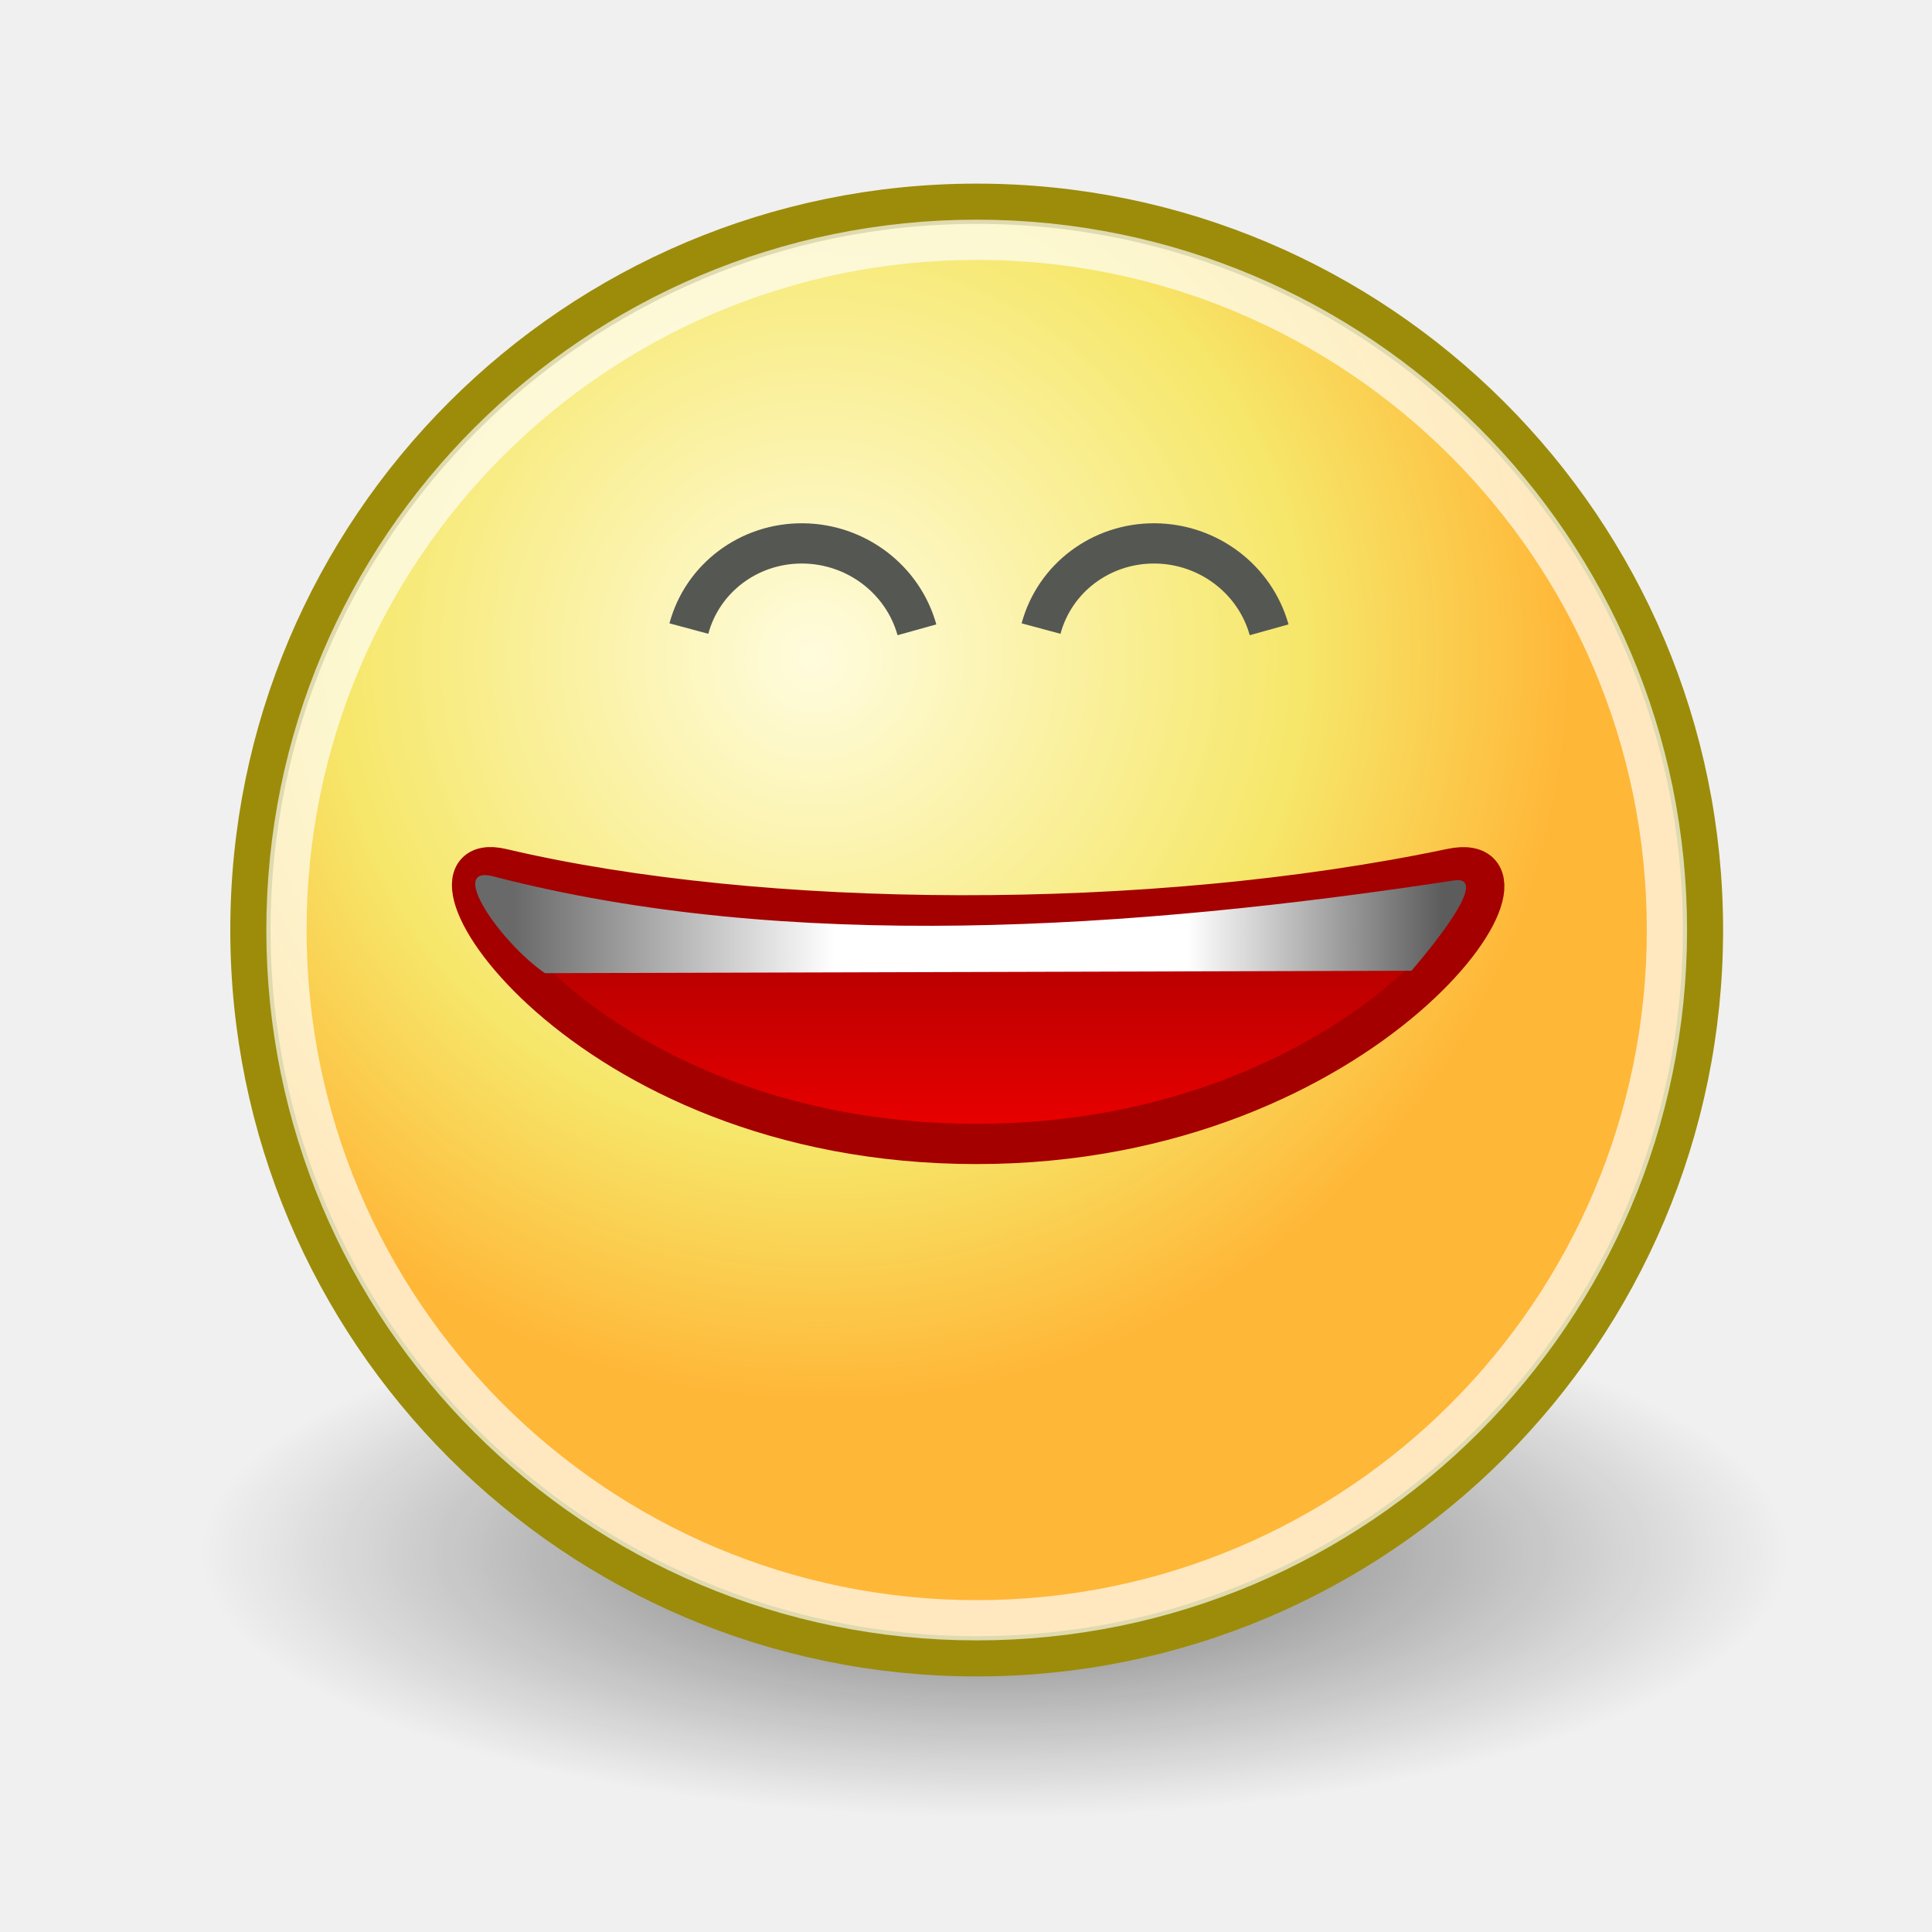
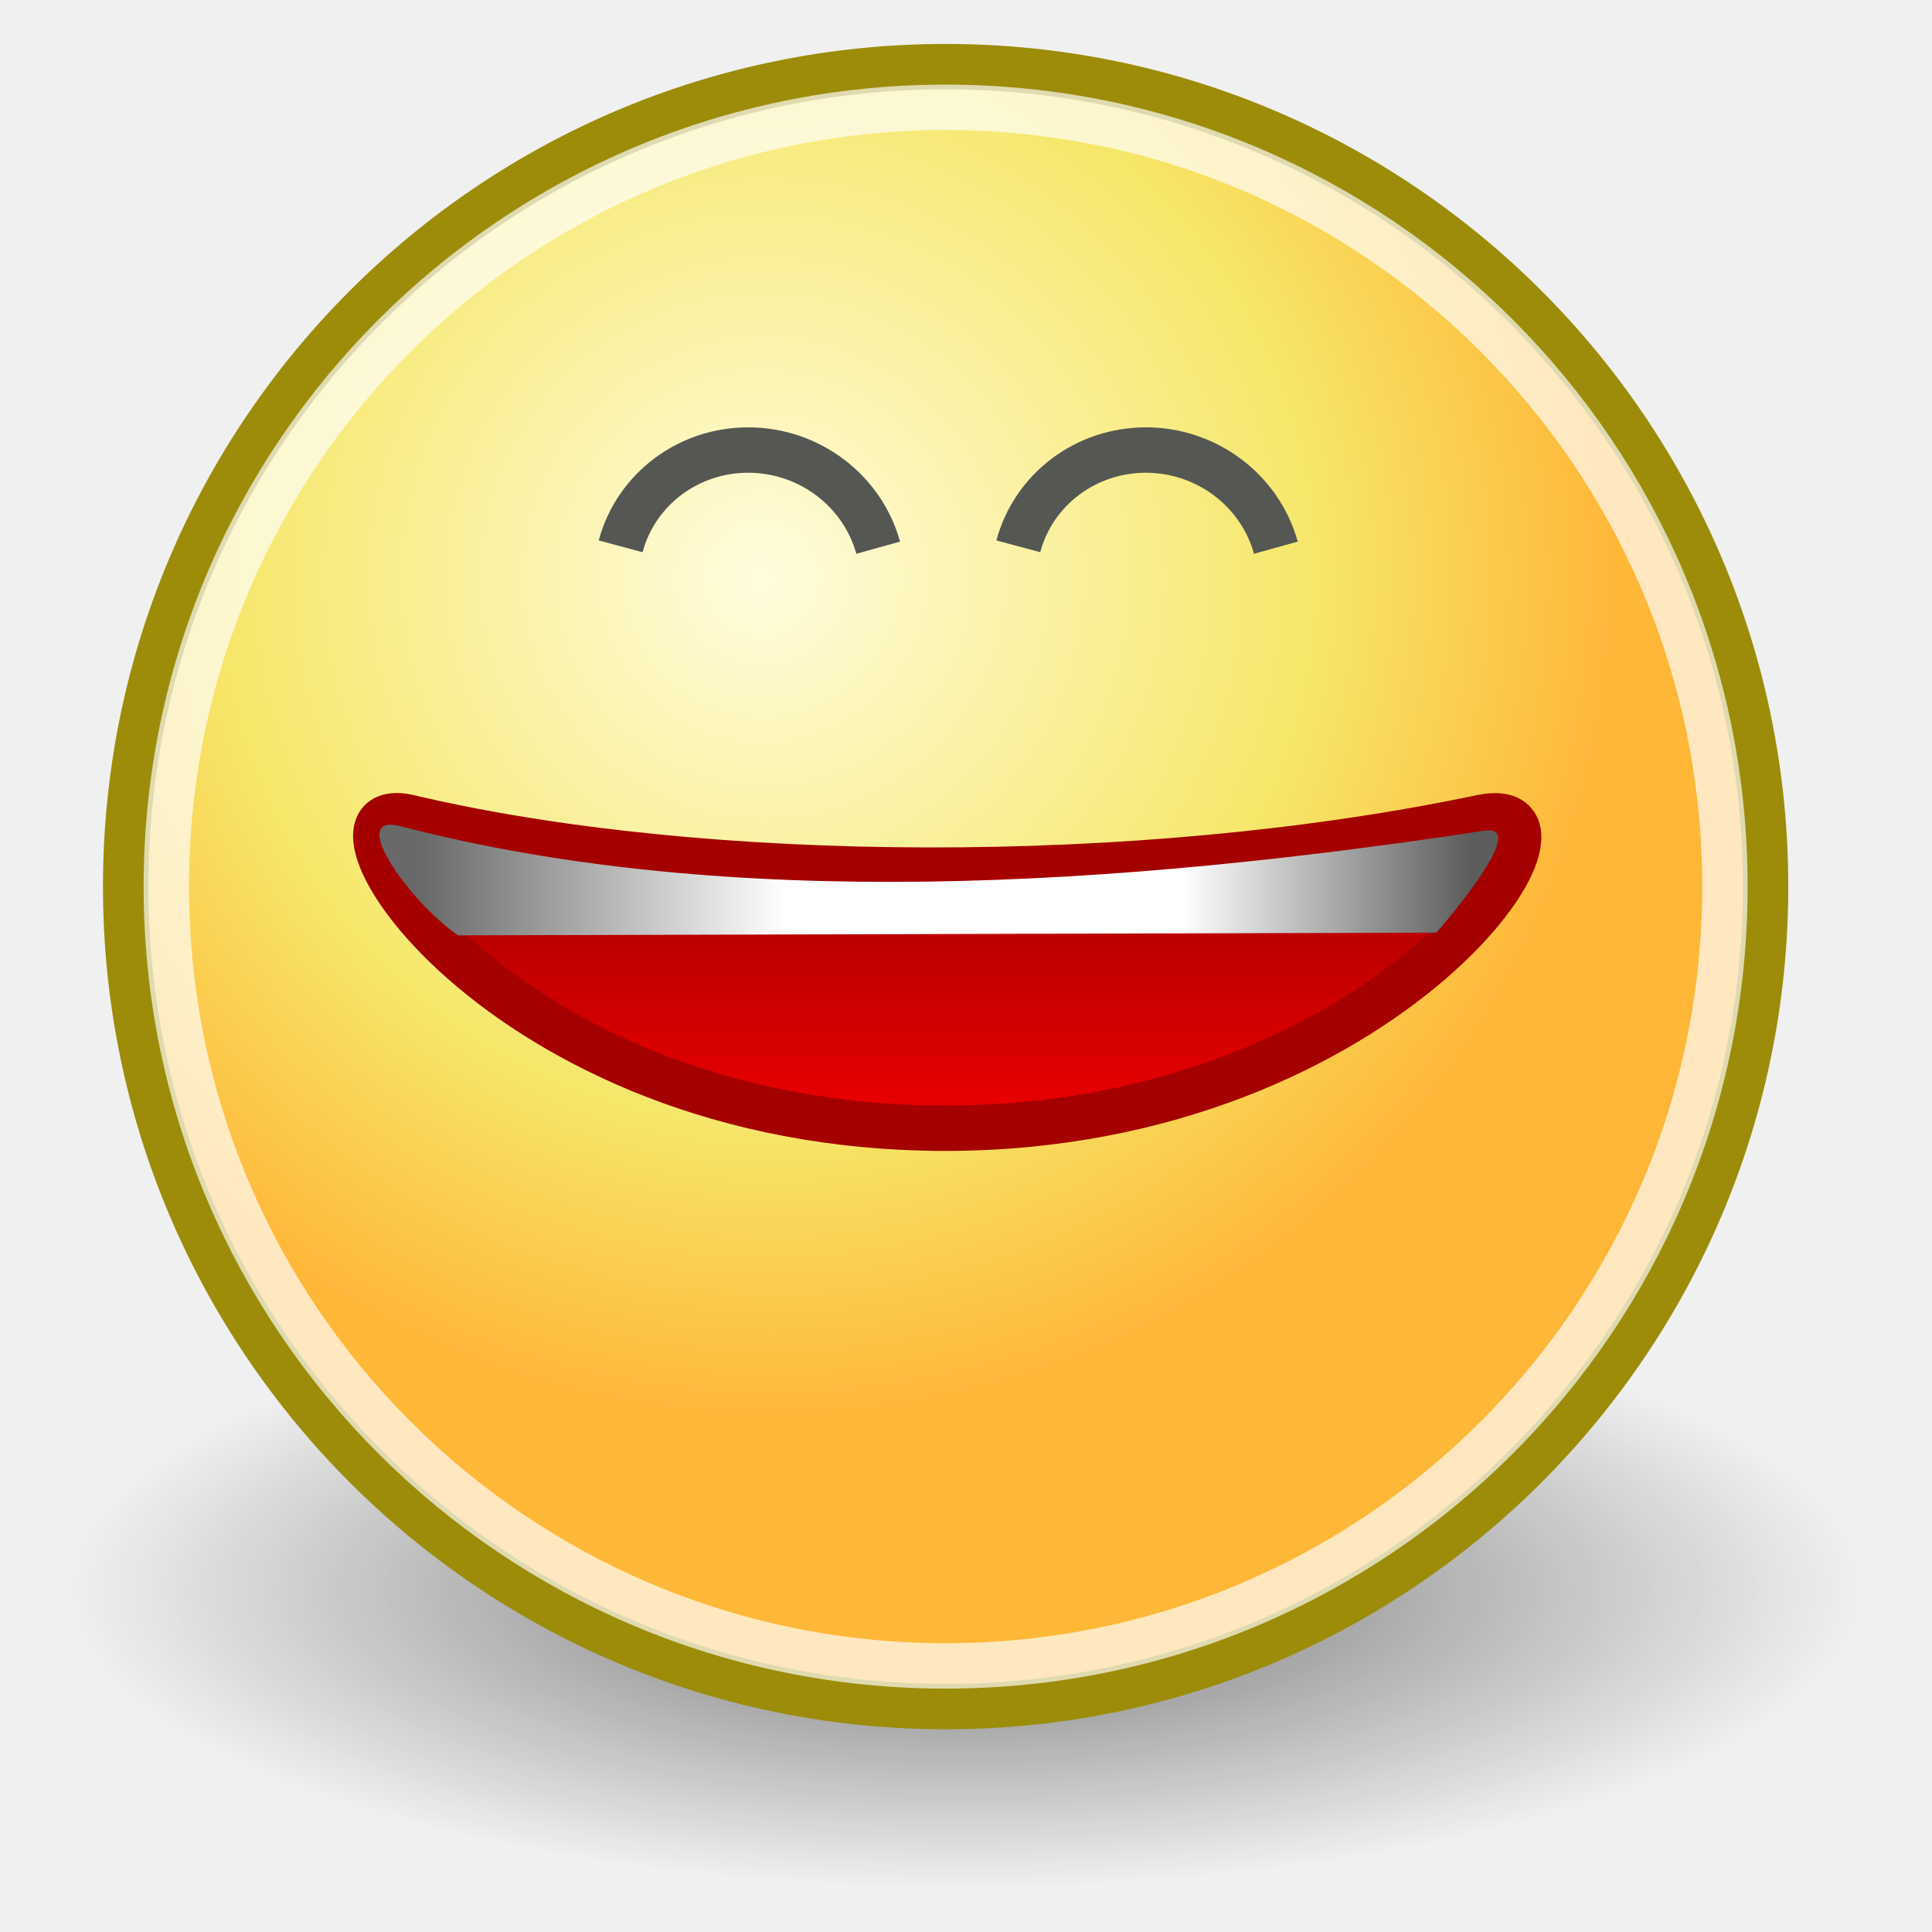
- <svg xmlns="http://www.w3.org/2000/svg" xmlns:xlink="http://www.w3.org/1999/xlink" width="48px" height="48px" id="svg4376">
+ <svg xmlns="http://www.w3.org/2000/svg" xmlns:xlink="http://www.w3.org/1999/xlink" width="22" height="22" id="svg4376" version="1.1">
  <defs id="defs3">
    <linearGradient id="linearGradient3290">
      <stop style="stop-color:#fffcde;stop-opacity:1;" offset="0" id="stop3292" />
      <stop id="stop3294" offset="0.645" style="stop-color:#f6e76a;stop-opacity:1;" />
      <stop style="stop-color:#ffb738;stop-opacity:1;" offset="1" id="stop3296" />
    </linearGradient>
    <linearGradient id="linearGradient3068">
      <stop style="stop-color:#696969;stop-opacity:1;" offset="0" id="stop3070" />
      <stop id="stop3076" offset="0.346" style="stop-color:#ffffff;stop-opacity:1;" />
      <stop style="stop-color:#ffffff;stop-opacity:1;" offset="0.725" id="stop3078" />
      <stop style="stop-color:#5c5c5c;stop-opacity:1;" offset="1" id="stop3072" />
    </linearGradient>
    <linearGradient id="linearGradient3050">
      <stop style="stop-color:#a40000;stop-opacity:1;" offset="0" id="stop3052" />
      <stop style="stop-color:#ec0000;stop-opacity:1;" offset="1" id="stop3054" />
    </linearGradient>
    <linearGradient id="linearGradient4565">
      <stop style="stop-color:#000000;stop-opacity:1;" offset="0" id="stop4567" />
      <stop style="stop-color:#000000;stop-opacity:0;" offset="1" id="stop4569" />
    </linearGradient>
-     <radialGradient xlink:href="#linearGradient4565" id="radialGradient1360" gradientUnits="userSpaceOnUse" gradientTransform="matrix(1,0,0,0.333333,0,25.71429)" cx="24.714" cy="38.571" fx="24.714" fy="38.571" r="19.714" />
-     <radialGradient xlink:href="#linearGradient3290" id="radialGradient1362" gradientUnits="userSpaceOnUse" cx="29.288" cy="15.721" fx="29.158" fy="15.756" r="8.902" />
-     <linearGradient xlink:href="#linearGradient3068" id="linearGradient1372" gradientUnits="userSpaceOnUse" gradientTransform="matrix(0.900635,0,0,0.512797,2.616633,10.42827)" x1="11.25" y1="26.094" x2="36.875" y2="26.094" />
-     <linearGradient xlink:href="#linearGradient3050" id="linearGradient1375" gradientUnits="userSpaceOnUse" gradientTransform="matrix(0.900634,0,0,0.512797,2.420862,9.703722)" x1="23.031" y1="24.312" x2="23.031" y2="36.25" />
+     <radialGradient xlink:href="#linearGradient4565" id="radialGradient1360" gradientUnits="userSpaceOnUse" gradientTransform="matrix(0.5174741,0,0,0.1724912,-1.789003,37.44622)" cx="24.714" cy="38.571" fx="24.714" fy="38.571" r="19.714" />
+     <radialGradient xlink:href="#linearGradient3290" id="radialGradient1362" gradientUnits="userSpaceOnUse" cx="29.288" cy="15.721" fx="29.158" fy="15.756" r="8.902" gradientTransform="matrix(1.077972,0,0,1.077972,-22.7711,15.60543)" />
+     <linearGradient xlink:href="#linearGradient3068" id="linearGradient1372" gradientUnits="userSpaceOnUse" gradientTransform="matrix(0.4660553,0,0,0.2653592,-0.434963,29.5361)" x1="11.25" y1="26.094" x2="36.875" y2="26.094" />
+     <linearGradient xlink:href="#linearGradient3050" id="linearGradient1375" gradientUnits="userSpaceOnUse" gradientTransform="matrix(0.4660548,0,0,0.2653592,-0.5362694,29.16116)" x1="23.031" y1="24.312" x2="23.031" y2="36.25" />
  </defs>
-   <g id="layer1">
-     <path style="opacity:0.532;color:#000000;fill:url(#radialGradient1360);fill-opacity:1;fill-rule:evenodd;stroke:none;stroke-width:0.405;stroke-linecap:round;stroke-linejoin:round;marker:none;marker-start:none;marker-mid:none;marker-end:none;stroke-miterlimit:4;stroke-dasharray:none;stroke-dashoffset:0;stroke-opacity:1;visibility:visible;display:inline;overflow:visible" id="path4563" d="M 44.429 38.571 A 19.714 6.571 0 1 1  5,38.571 A 19.714 6.571 0 1 1  44.429 38.571 z" />
-     <path style="opacity:1;color:#000000;fill:url(#radialGradient1362);fill-opacity:1;fill-rule:evenodd;stroke:#9c8c0a;stroke-width:0.48;stroke-linecap:round;stroke-linejoin:round;marker:none;marker-start:none;marker-mid:none;marker-end:none;stroke-miterlimit:4;stroke-dasharray:none;stroke-dashoffset:0;stroke-opacity:1;visibility:visible;display:inline;overflow:visible" id="path4320" d="M 39.775 19.009 A 8.662 8.662 0 1 1  22.451,19.009 A 8.662 8.662 0 1 1  39.775 19.009 z" transform="matrix(2.083142,0,0,2.083142,-40.54715,-16.49224)" />
-     <path d="M 39.775 19.009 A 8.662 8.662 0 1 1  22.451,19.009 A 8.662 8.662 0 1 1  39.775 19.009 z" id="path4322" style="opacity:0.677;color:#000000;fill:none;fill-opacity:1;fill-rule:evenodd;stroke:#ffffff;stroke-width:0.505;stroke-linecap:round;stroke-linejoin:round;marker:none;marker-start:none;marker-mid:none;marker-end:none;stroke-miterlimit:4;stroke-dasharray:none;stroke-dashoffset:0;stroke-opacity:1;visibility:visible;display:inline;overflow:visible" transform="matrix(1.979782,0,0,1.979782,-37.33128,-14.52746)" />
-     <path style="opacity:1;color:#000000;fill:url(#linearGradient1375);fill-opacity:1;fill-rule:nonzero;stroke:#a40000;stroke-width:1;stroke-linecap:butt;stroke-linejoin:miter;marker:none;marker-start:none;marker-mid:none;marker-end:none;stroke-miterlimit:4;stroke-dasharray:none;stroke-dashoffset:0;stroke-opacity:1;visibility:visible;display:inline;overflow:visible" d="M 12.469,21.582 C 9.832,20.96 14.334,28.421 24.261,28.421 C 34.091,28.421 38.93,20.977 36.054,21.582 C 28.548,23.16 18.888,23.096 12.469,21.582 z " id="path2756" />
-     <path style="opacity:1;color:#000000;fill:url(#linearGradient1372);fill-opacity:1;fill-rule:nonzero;stroke:none;stroke-width:1;stroke-linecap:butt;stroke-linejoin:miter;marker:none;marker-start:none;marker-mid:none;marker-end:none;stroke-miterlimit:4;stroke-dasharray:none;stroke-dashoffset:0;stroke-opacity:1;visibility:visible;display:inline;overflow:visible" d="M 13.537,24.178 L 35.069,24.118 C 35.852,23.198 36.967,21.746 36.121,21.875 C 28.098,23.099 19.55,23.671 12.259,21.774 C 11.098,21.472 12.411,23.397 13.537,24.178 z " id="path3058" />
-     <path style="fill:none;fill-opacity:1;stroke:#555753;stroke-width:1;stroke-linecap:butt;stroke-miterlimit:4;stroke-dasharray:none;stroke-dashoffset:0;stroke-opacity:1" id="path1364" d="M -0.875,1.875 A 2.938,2.875 0 0 1 -6.356,3.312" transform="matrix(-0.965926,-0.258819,0.258819,-0.965926,24.53442,17.20131)" />
-     <path transform="matrix(-0.965926,-0.258819,0.258819,-0.965926,15.78442,17.20131)" d="M -0.875,1.875 A 2.938,2.875 0 0 1 -6.356,3.312" id="path2094" style="fill:none;fill-opacity:1;stroke:#555753;stroke-width:1;stroke-linecap:butt;stroke-miterlimit:4;stroke-dasharray:none;stroke-dashoffset:0;stroke-opacity:1" />
+   <g id="layer1" transform="translate(0,-26)">
+     <ellipse style="color:#000000;display:inline;overflow:visible;visibility:visible;opacity:0.532;fill:url(#radialGradient1360);fill-opacity:1;fill-rule:evenodd;stroke:none;stroke-width:0.21;stroke-linecap:round;stroke-linejoin:round;stroke-miterlimit:4;stroke-dasharray:none;stroke-dashoffset:0;stroke-opacity:1;marker:none;marker-start:none;marker-mid:none;marker-end:none" id="path4563" cx="11" cy="44.099" rx="10.202" ry="3.401" />
+     <circle style="color:#000000;display:inline;overflow:visible;visibility:visible;opacity:1;fill:url(#radialGradient1362);fill-opacity:1;fill-rule:evenodd;stroke:#9c8c0a;stroke-width:0.517;stroke-linecap:round;stroke-linejoin:round;stroke-miterlimit:4;stroke-dasharray:none;stroke-dashoffset:0;stroke-opacity:1;marker:none;marker-start:none;marker-mid:none;marker-end:none" id="path4320" cx="10.768" cy="36.096" r="9.337" />
+     <circle id="path4322" style="color:#000000;display:inline;overflow:visible;visibility:visible;opacity:0.677;fill:none;fill-opacity:1;fill-rule:evenodd;stroke:#ffffff;stroke-width:0.517;stroke-linecap:round;stroke-linejoin:round;stroke-miterlimit:4;stroke-dasharray:none;stroke-dashoffset:0;stroke-opacity:1;marker:none;marker-start:none;marker-mid:none;marker-end:none" cx="10.768" cy="36.096" r="8.874" />
+     <path style="color:#000000;display:inline;overflow:visible;visibility:visible;opacity:1;fill:url(#linearGradient1375);fill-opacity:1;fill-rule:nonzero;stroke:#a40000;stroke-width:0.517;stroke-linecap:butt;stroke-linejoin:miter;stroke-miterlimit:4;stroke-dasharray:none;stroke-dashoffset:0;stroke-opacity:1;marker:none;marker-start:none;marker-mid:none;marker-end:none" d="m 4.663,35.308 c -1.365,-0.322 0.965,3.539 6.102,3.539 5.087,0 7.591,-3.852 6.102,-3.539 -3.884,0.817 -8.883,0.784 -12.205,0 z" id="path2756" />
+     <path style="color:#000000;display:inline;overflow:visible;visibility:visible;opacity:1;fill:url(#linearGradient1372);fill-opacity:1;fill-rule:nonzero;stroke:none;stroke-width:0.517;stroke-linecap:butt;stroke-linejoin:miter;stroke-miterlimit:4;stroke-dasharray:none;stroke-dashoffset:0;stroke-opacity:1;marker:none;marker-start:none;marker-mid:none;marker-end:none" d="m 5.216,36.651 11.142,-0.031 c 0.405,-0.476 0.982,-1.227 0.545,-1.161 -4.152,0.633 -8.575,0.93 -12.348,-0.052 -0.601,-0.156 0.079,0.84 0.661,1.244 z" id="path3058" />
+     <path style="fill:none;fill-opacity:1;stroke:#555753;stroke-width:0.517;stroke-linecap:butt;stroke-miterlimit:4;stroke-dasharray:none;stroke-dashoffset:0;stroke-opacity:1" id="path1364" d="m -19.54,-28.122 a 1.52,1.488 0 0 1 -1.127,1.437 1.52,1.488 0 0 1 -1.71,-0.693" transform="rotate(-165)" />
+     <path transform="rotate(-165)" d="m -15.166,-29.294 a 1.52,1.488 0 0 1 -1.127,1.437 1.52,1.488 0 0 1 -1.71,-0.693" id="path2094" style="fill:none;fill-opacity:1;stroke:#555753;stroke-width:0.517;stroke-linecap:butt;stroke-miterlimit:4;stroke-dasharray:none;stroke-dashoffset:0;stroke-opacity:1" />
  </g>
</svg>
